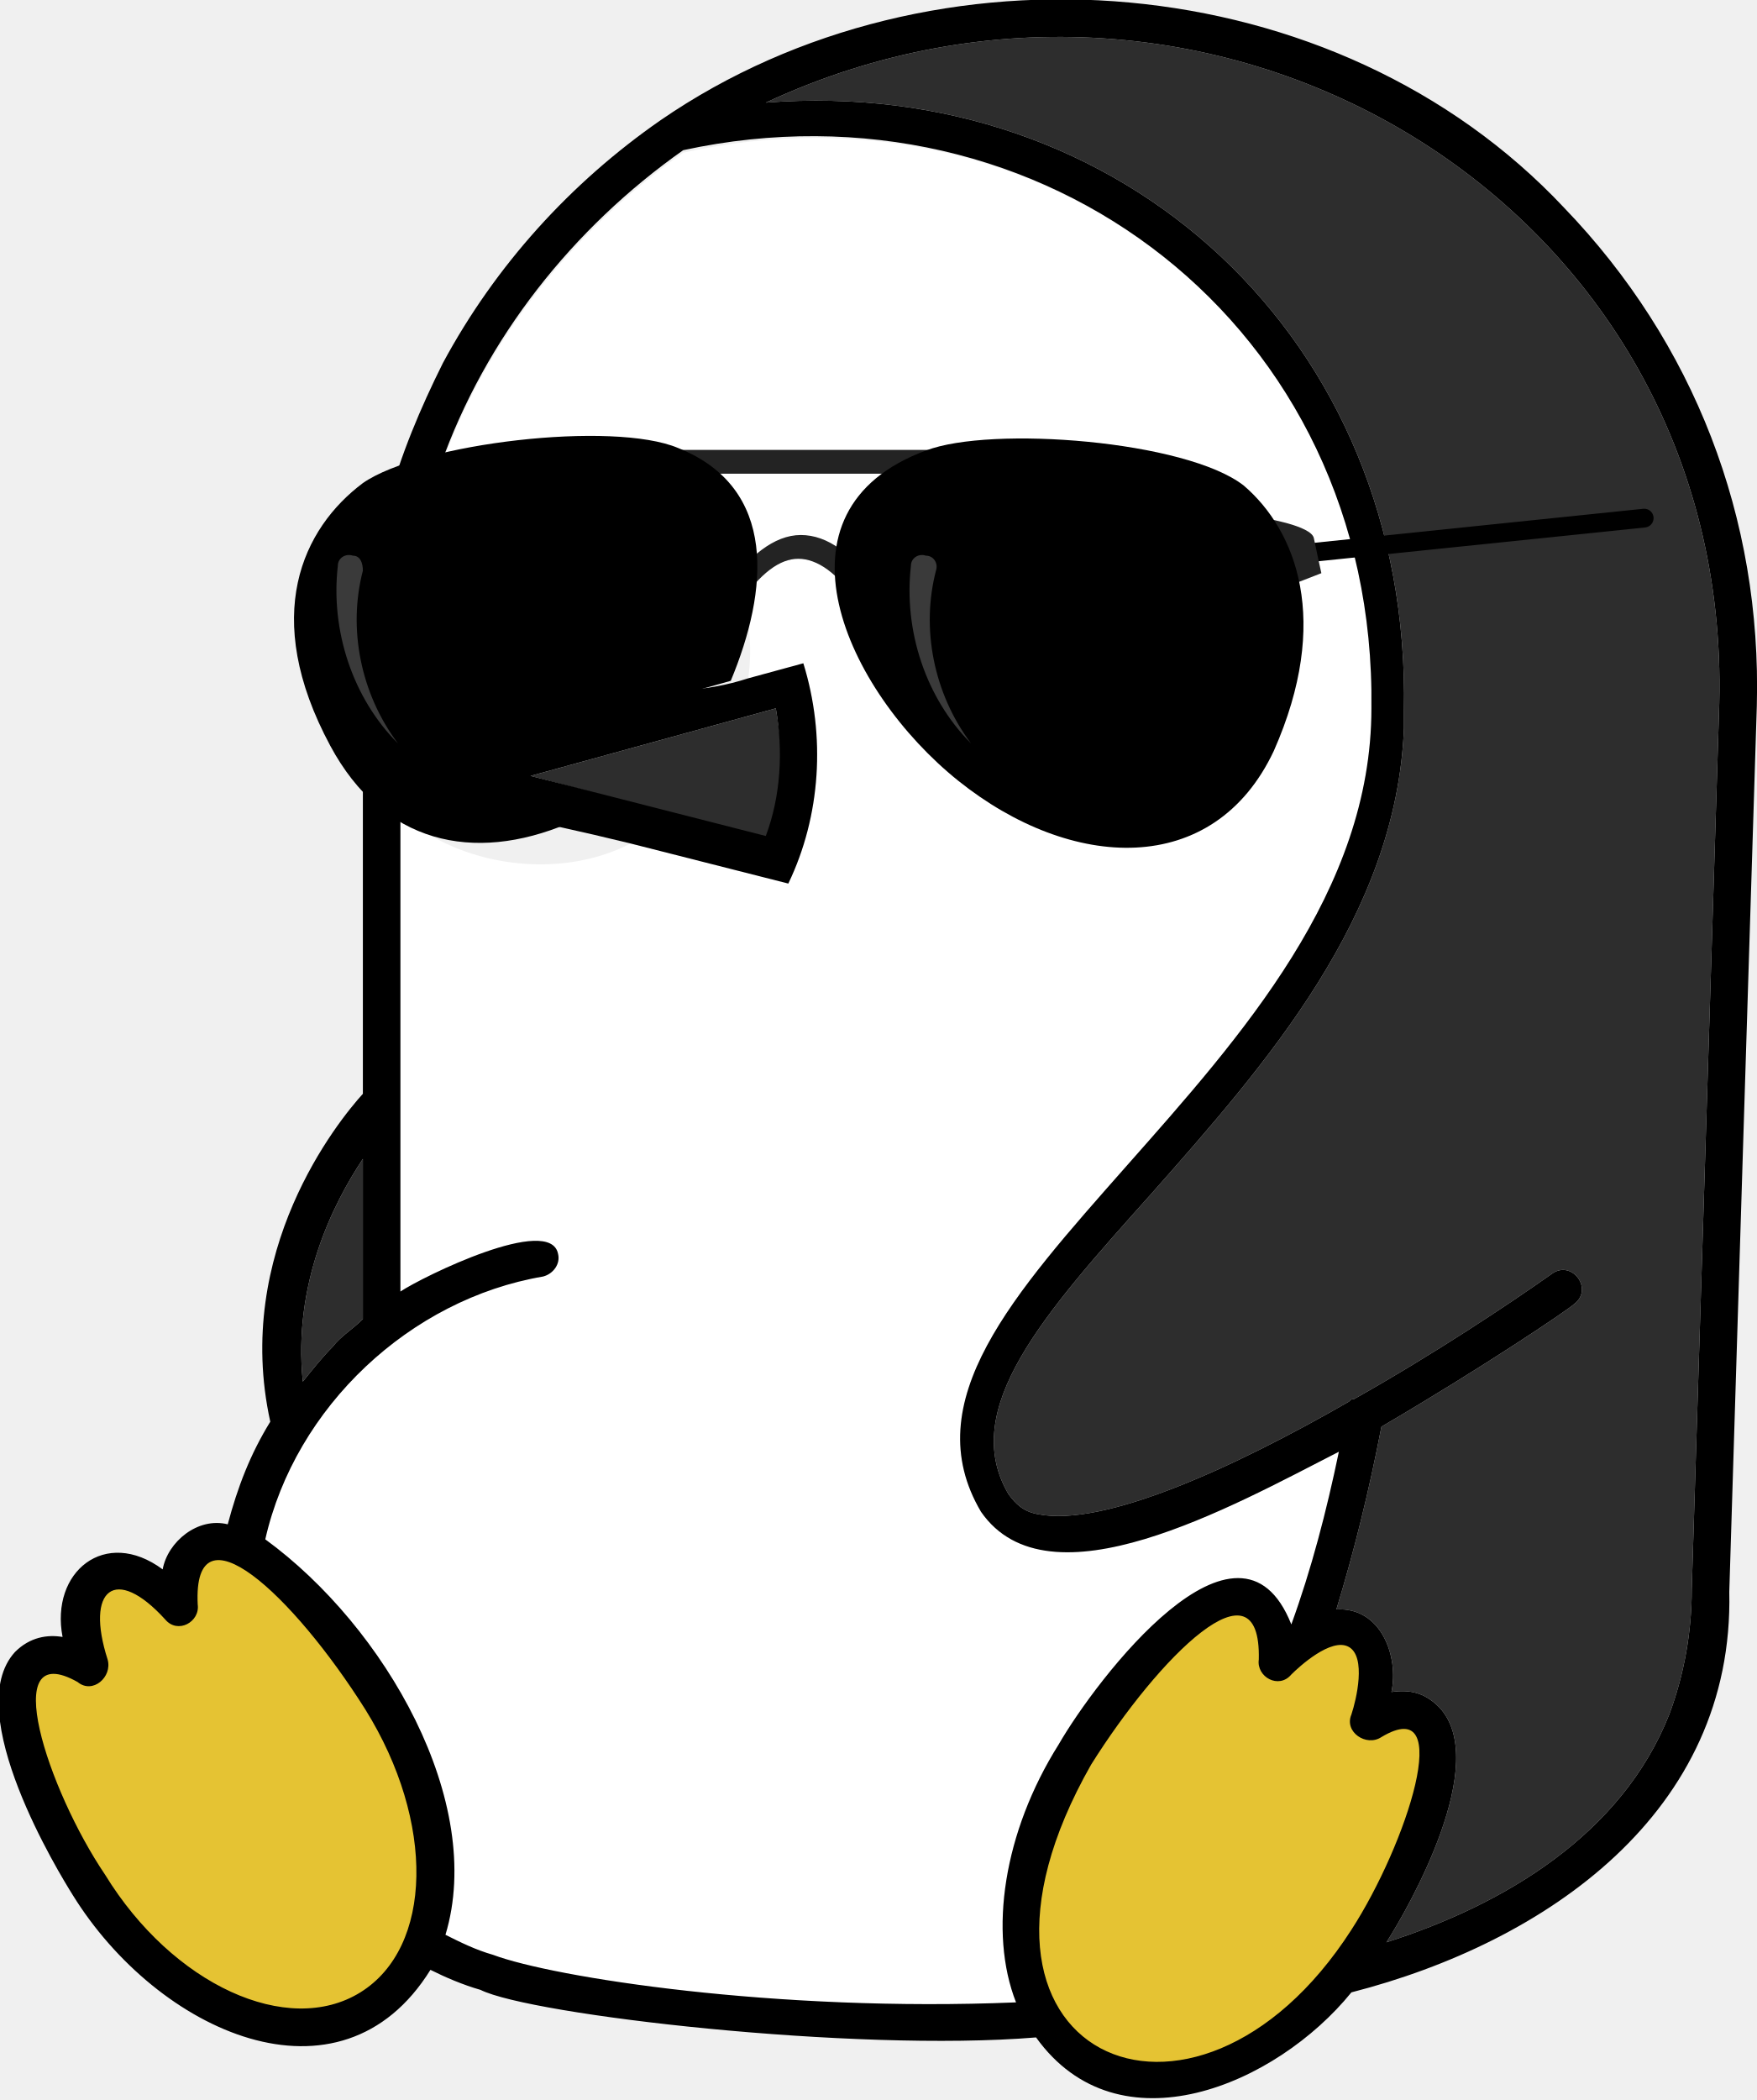
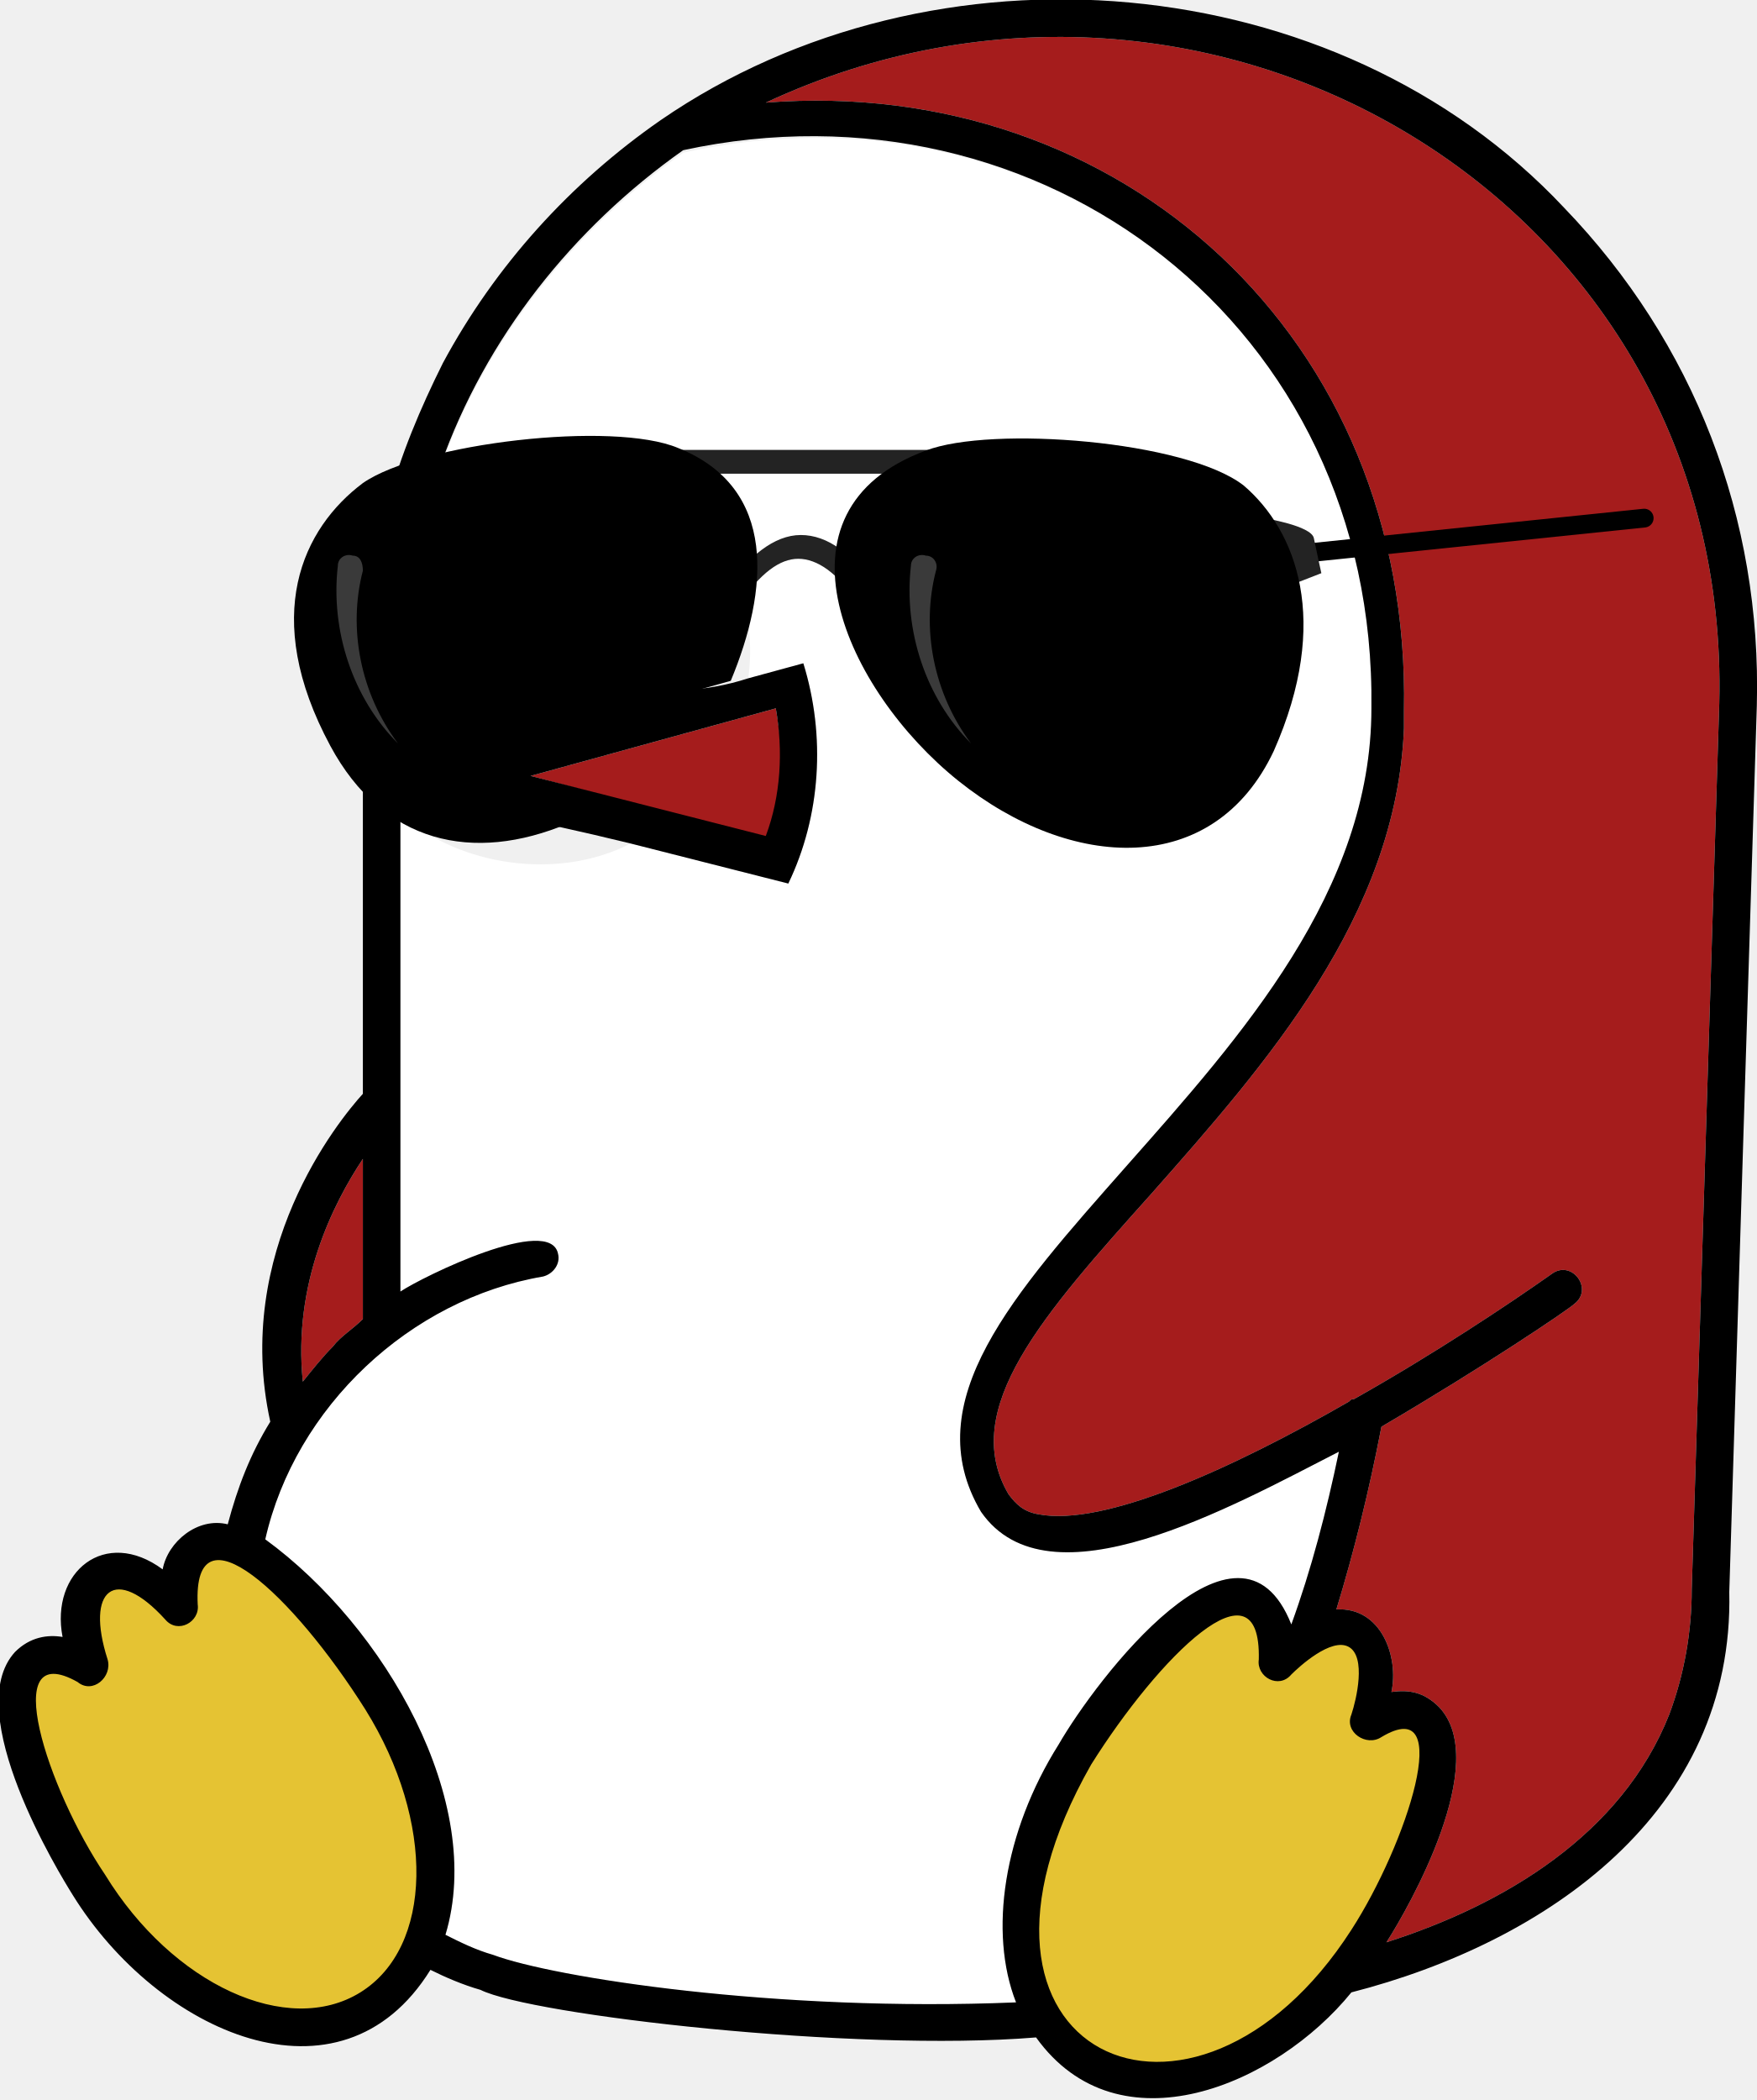
<svg xmlns="http://www.w3.org/2000/svg" version="1.1" id="Sunglasses_1_" x="0px" y="0px" viewBox="0 0 70.2 83.9" style="enable-background:new 0 0 70.2 83.9;" xml:space="preserve">
  <style type="text/css">
- 	.penguin_sunglass_no_crown-st0{fill:#2D2D2D;}
+ 	.penguin_sunglass_no_crown-st0{fill:#A51C1C;}
	.penguin_sunglass_no_crown-st1{fill:#E5C333;}
	.penguin_sunglass_no_crown-st2{fill:#FFFFFF;}
	.penguin_sunglass_no_crown-st3{fill:none;stroke:#000000;stroke-width:0.75;stroke-linecap:round;stroke-miterlimit:10;}
	.penguin_sunglass_no_crown-st4{fill:#232323;stroke:#232323;stroke-width:0.25;stroke-miterlimit:10;}
	.penguin_sunglass_no_crown-st5{fill:#232323;}
	.penguin_sunglass_no_crown-st6{fill:#3A3A3A;}
</style>
  <g id="Color">
    <path class="penguin_sunglass_no_crown-st0" d="M68.7,28.1c-1.1,35.4-1.1,35.4-1.1,35.4c0,1.7-0.3,3.4-0.9,5c-1.9,4.8-6.6,7.6-11.3,9.1   c0.9-1.4,4.2-7.2,2.1-9.4c-0.6-0.6-1.2-0.7-1.9-0.6c0.3-1.4-0.4-3.4-2.2-3.3c0.7-2.3,1.3-4.7,1.8-7.3c4.1-2.4,7.5-4.7,7.7-4.9   c0.8-0.6-0.1-1.8-0.9-1.2c-1.7,1.2-4.7,3.2-7.9,5c-0.1,0-0.1,0-0.2,0.1c-4.7,2.7-9.8,5-12.4,4.5c-0.6-0.1-0.9-0.4-1.2-0.8   c-2-3.4,1.4-7.2,5.7-12c4.6-5.2,9.8-11.1,10.1-18.6h0c0-0.1,0-0.7,0-0.7C56.4,13.5,44.8,3,30.6,4.1C48.4-4.2,69.2,8.1,68.7,28.1z" />
    <path class="penguin_sunglass_no_crown-st0" d="M14.5,46.3v6.4c-0.4,0.4-0.9,0.7-1.2,1.1c-0.4,0.4-0.8,0.9-1.2,1.4C11.7,51.3,13.3,48.1,14.5,46.3z" />
    <path class="penguin_sunglass_no_crown-st0" d="M21.2,31l9.8-2.7c0.1,0.6,0.2,1.2,0.2,1.9c0,1.1-0.2,2.2-0.6,3.3L21.2,31z" />
  </g>
  <g id="Shape">
    <g>
      <polygon class="penguin_sunglass_no_crown-st1" points="51,65.7 50.2,64.1 49.1,63.8 47.4,65.4 45.4,66.8 43.4,69.4 41.9,72.2 40.9,75.9 41.1,79.3     42.6,81.8 44.1,82.8 47.1,83.2 50.8,81.9 54.5,77.7 56.7,73.5 57.4,70 56.6,68.4 54.8,68.7 54.8,66 53.4,65 51.7,65.4   " />
      <polygon class="penguin_sunglass_no_crown-st1" points="7.2,64.3 5.6,63.1 4.4,62.9 3.4,63.8 3.4,65.4 2.9,66.3 1.2,66.6 0.7,67.4 0.7,69.1 3.6,75.3     6.1,78.3 9.1,80.8 12.1,81 14.8,80.2 16.9,77.7 17.4,73.5 16.3,70 14,66.2 12.1,63.8 10.2,62.2 8.5,61.7 7.3,63   " />
      <path class="penguin_sunglass_no_crown-st2" d="M40.6,80c-9.6,0.4-18.5-1-20.9-1.9c-0.7-0.2-1.3-0.5-1.9-0.8c1.6-5.3-2.4-12.3-7.2-15.8    c1.2-5.3,5.8-9.6,11.1-10.5c0.4-0.1,0.7-0.5,0.6-0.9C22,48.5,16.9,51,16,51.6V32.5c2.3,2.1,6.3,2.7,9.2,1.2l6.3,1.6    c1.3-2.7,1.5-5.9,0.6-8.8l-2.2,0.6c0.9-6.6-6.5-11.7-12.3-8.4c1.8-5.1,5.3-9.5,9.7-12.6C41.6,2.9,55,13,54.8,28.3    c0,7.3-5.2,13.1-9.8,18.3c-4.5,5.1-8.4,9.4-5.8,13.8c2.7,3.9,10-0.2,14.3-2.4c-0.5,2.4-1.1,4.7-1.9,6.9c0,0,0,0,0,0    c-2.1-5.3-7.8,2.2-9.3,4.8C40.1,73.2,39.5,77.2,40.6,80z" />
      <path d="M62.5,8.3c-9.1-9.7-25.2-11-36.1-3.5c-3.6,2.5-6.6,5.8-8.7,9.7c-0.9,1.8-1.7,3.7-2.2,5.6c-2.7,2.6-3.2,7.5-1,10.6v13    c-1,1.1-5.2,6.3-3.7,13.1c-0.8,1.3-1.3,2.6-1.7,4.1c-1.2-0.3-2.4,0.7-2.6,1.8c-2.3-1.7-4.5,0.1-4,2.7c-0.6-0.1-1.3,0-1.9,0.6    c-2.2,2.4,1.8,8.9,2.3,9.7c3.4,5.5,10.7,8.8,14.3,3c0.6,0.3,1.3,0.6,2,0.8c2,1,14.9,2.5,22.2,1.9c3.3,4.6,9.6,1.9,12.6-1.8    c7.8-2,15.3-7.2,15.1-16c0-0.2,1.1-35.4,1.1-35.4C70.4,20.7,67.7,13.7,62.5,8.3z M21.2,31l9.8-2.7c0.3,1.7,0.2,3.5-0.4,5.1    L21.2,31z M14.5,46.3v6.4c-0.4,0.4-0.9,0.7-1.2,1.1c-0.4,0.4-0.8,0.9-1.2,1.4C11.7,51.3,13.3,48.1,14.5,46.3z M14.4,79.6    c-2.9,1.8-7.5-0.3-10.2-4.7c-2.3-3.4-4.3-9.5-1.1-7.7c0.6,0.5,1.4-0.2,1.2-0.9c-0.9-2.8,0.3-3.8,2.3-1.6c0.5,0.6,1.4,0.1,1.3-0.6    c-0.2-4.1,3.8-0.4,6.7,4.2C17.4,72.8,17.3,77.8,14.4,79.6z M40.6,80c-9.6,0.4-18.5-1-20.9-1.9c-0.7-0.2-1.3-0.5-1.9-0.8    c1.6-5.3-2.4-12.3-7.2-15.8c1.2-5.3,5.8-9.6,11.1-10.5c0.4-0.1,0.7-0.5,0.6-0.9C22,48.5,16.9,51,16,51.6V32.5    c-0.2-0.4,1-0.8,9.2,1.2l6.3,1.6c1.3-2.7,1.5-5.9,0.6-8.8l-2.2,0.6c-3.4,1.1-7,0.3-9.5-2c-2.6-2.5-2.8-5.7-2.8-6.5    c1.8-5.1,5.3-9.5,9.7-12.6C41.6,2.9,55,13,54.8,28.3c0,7.3-5.2,13.1-9.8,18.3c-4.5,5.1-8.4,9.4-5.8,13.8c2.7,3.9,10-0.2,14.3-2.4    c-0.5,2.4-1.1,4.7-1.9,6.9c0,0,0,0,0,0c-2.1-5.3-7.8,2.2-9.3,4.8C40.1,73.2,39.5,77.2,40.6,80z M54,77.1c-6.3,9.8-17,5-10.4-6.6    c2.7-4.3,6.8-8.4,6.7-4.2c-0.1,0.7,0.8,1.2,1.3,0.6c0.3-0.3,1.6-1.5,2.3-1.1c0.7,0.4,0.3,2.1,0.1,2.7c-0.3,0.7,0.6,1.3,1.2,0.9    C58.2,67.6,56.2,73.7,54,77.1z M68.7,28.1c-1.1,35.4-1.1,35.4-1.1,35.4c0,1.7-0.3,3.4-0.9,5c-1.9,4.8-6.6,7.6-11.3,9.1    c0.9-1.4,4.2-7.2,2.1-9.4c-0.6-0.6-1.2-0.7-1.9-0.6c0.3-1.4-0.4-3.4-2.2-3.3c0.7-2.3,1.3-4.7,1.8-7.3c4.1-2.4,7.5-4.7,7.7-4.9    c0.8-0.6-0.1-1.8-0.9-1.2c-1.7,1.2-4.7,3.2-7.9,5c-0.1,0-0.1,0-0.2,0.1c-4.7,2.7-9.8,5-12.4,4.5c-0.6-0.1-0.9-0.4-1.2-0.8    c-2-3.4,1.4-7.2,5.7-12c4.6-5.2,9.8-11.1,10.1-18.6h0c0-0.1,0-0.7,0-0.7C56.4,13.5,44.8,3,30.6,4.1C48.4-4.2,69.2,8.1,68.7,28.1z" />
    </g>
    <g id="Sunglasses">
      <line class="penguin_sunglass_no_crown-st3" x1="51.2" y1="22.2" x2="65.7" y2="20.7" />
      <path class="penguin_sunglass_no_crown-st4" d="M34.4,24.1c-0.8-1.3-1.7-1.9-2.5-1.9c-0.8,0-1.6,0.6-2.5,1.9L29,23.7c1-1.4,2-2.2,3-2.2c1,0,2,0.7,3,2.2    L34.4,24.1z" />
      <path class="penguin_sunglass_no_crown-st4" d="M48.1,19.2l-10.9-0.4H26.5l-10.8,0.4c1.9-0.7,4.8-1.1,7.3-1.1c0.1,0,0.1,0,0.2,0l17.3,0c0,0,0.1,0,0.1,0    C43.2,18.1,46.2,18.5,48.1,19.2z" />
      <path class="penguin_sunglass_no_crown-st5" d="M50.5,20.7c0,0,1.9,0.3,2,0.8c0.1,0.5,0.3,1.4,0.3,1.4L51,23.6L50.5,20.7z" />
      <path d="M38.3,31.2c4.5,3.6,10.2,3.9,12.6-1.2c2.3-5.2,0.9-8.8-1.2-10.6C47.4,17.6,39.6,17,37,18C30.5,20.4,33.8,27.6,38.3,31.2z" />
      <path d="M15.3,31.1l13.9-3.9c1.5-3.6,1.9-7.7-2.1-9.3c-2.6-1.1-10.3-0.2-12.6,1.4c-2.4,1.8-4.1,5.3-1.3,10.5    c2.1,3.9,5.7,4.7,9.5,3.1L15.3,31.1z" />
      <g>
        <path class="penguin_sunglass_no_crown-st6" d="M14.5,22.8c-0.6,2.3-0.1,4.9,1.4,6.9c-1.8-1.8-2.7-4.5-2.4-7.1l0,0c0-0.3,0.3-0.5,0.6-0.4     C14.4,22.2,14.5,22.5,14.5,22.8C14.5,22.8,14.5,22.8,14.5,22.8z" />
      </g>
      <g>
        <path class="penguin_sunglass_no_crown-st6" d="M37.4,22.8c-0.6,2.3-0.1,4.9,1.4,6.9c-1.8-1.8-2.7-4.5-2.4-7.1l0,0c0-0.3,0.3-0.5,0.6-0.4     C37.3,22.2,37.5,22.5,37.4,22.8C37.4,22.8,37.4,22.8,37.4,22.8z" />
      </g>
    </g>
  </g>
</svg>
